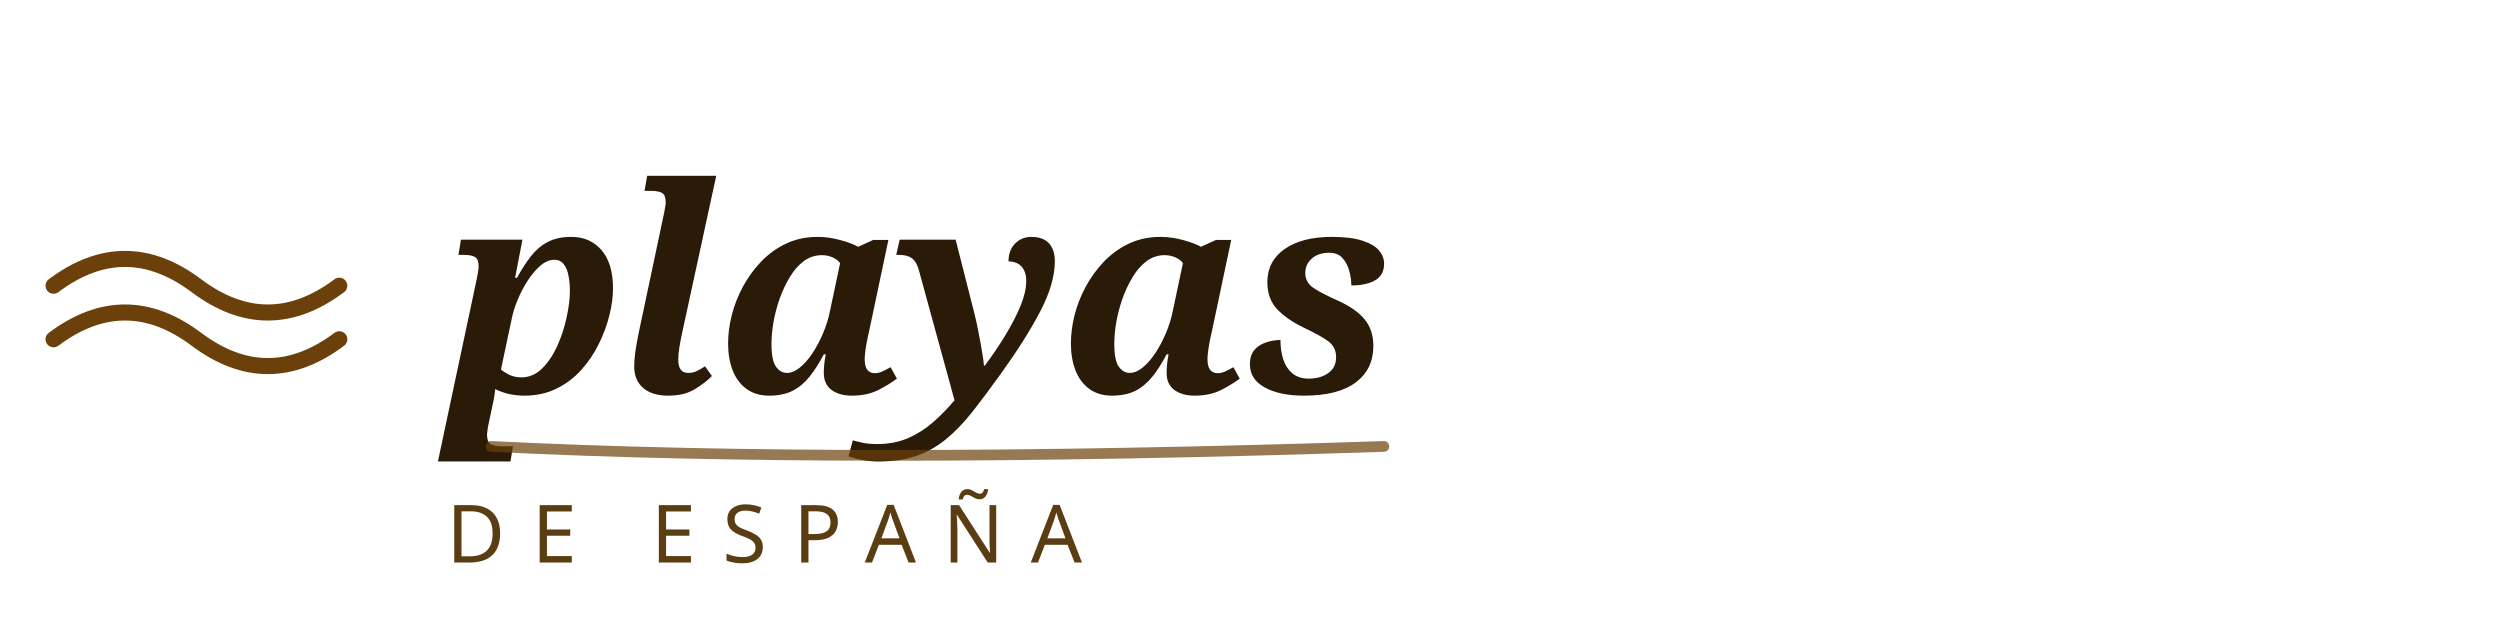
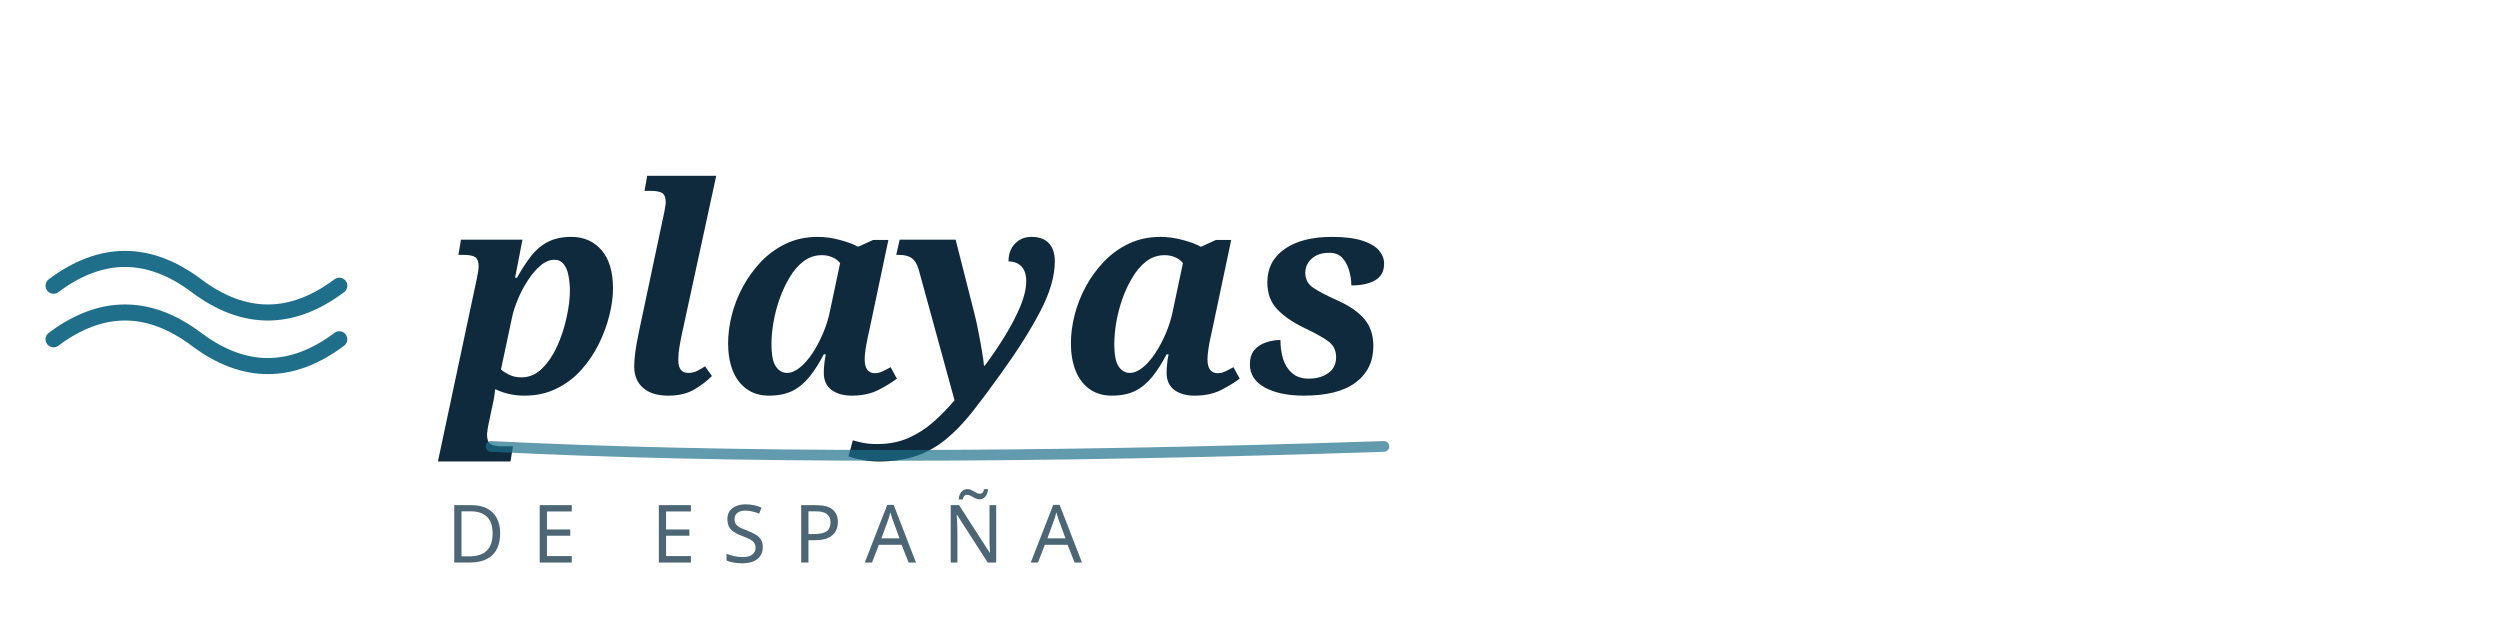
<svg xmlns="http://www.w3.org/2000/svg" viewBox="0 0 280 72" role="img" aria-label="Playas de España">
-   <path d="M6 32 Q14 26 22 32 T38 32" fill="none" stroke="#6b400a" stroke-width="1.8" stroke-linecap="round" />
-   <path d="M6 38 Q14 32 22 38 T38 38" fill="none" stroke="#6b400a" stroke-width="1.8" stroke-linecap="round" />
-   <text x="50" y="44" font-family="Playfair Display, Georgia, serif" font-size="32" font-weight="700" font-style="italic" fill="#2a1a08" letter-spacing="-0.5">playas</text>
-   <path d="M55 50 Q95 52 155 50" fill="none" stroke="#6b400a" stroke-width="1.2" stroke-linecap="round" opacity="0.7" />
-   <text x="50" y="63" font-family="DM Sans, system-ui, sans-serif" font-size="9" font-weight="500" letter-spacing="3" fill="#5a3d12">DE ESPAÑA</text>
+   <path d="M6 32 Q14 26 22 32 T38 32" fill="none" stroke="#1f6f8b" stroke-width="1.8" stroke-linecap="round" />
+   <path d="M6 38 Q14 32 22 38 T38 38" fill="none" stroke="#1f6f8b" stroke-width="1.8" stroke-linecap="round" />
+   <text x="50" y="44" font-family="Playfair Display, Georgia, serif" font-size="32" font-weight="700" font-style="italic" fill="#0f2a3d" letter-spacing="-0.5">playas</text>
+   <path d="M55 50 Q95 52 155 50" fill="none" stroke="#1f6f8b" stroke-width="1.2" stroke-linecap="round" opacity="0.7" />
+   <text x="50" y="63" font-family="DM Sans, system-ui, sans-serif" font-size="9" font-weight="500" letter-spacing="3" fill="#4d6675">DE ESPAÑA</text>
</svg>
